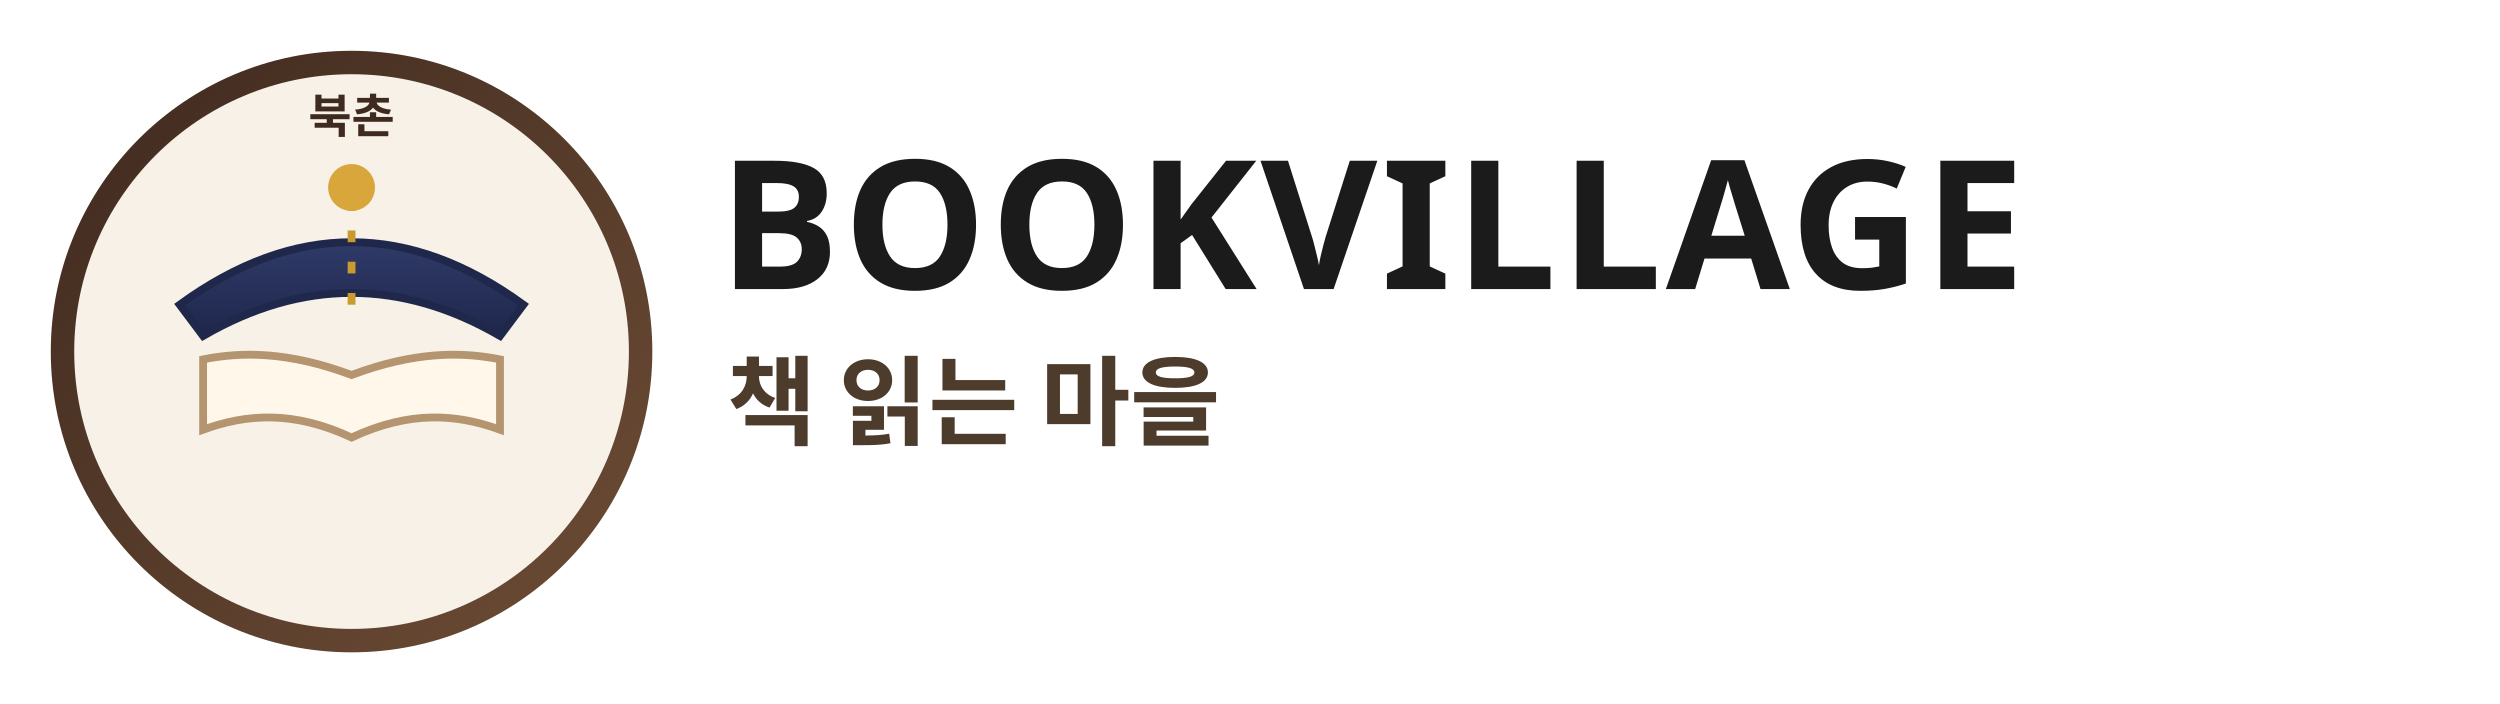
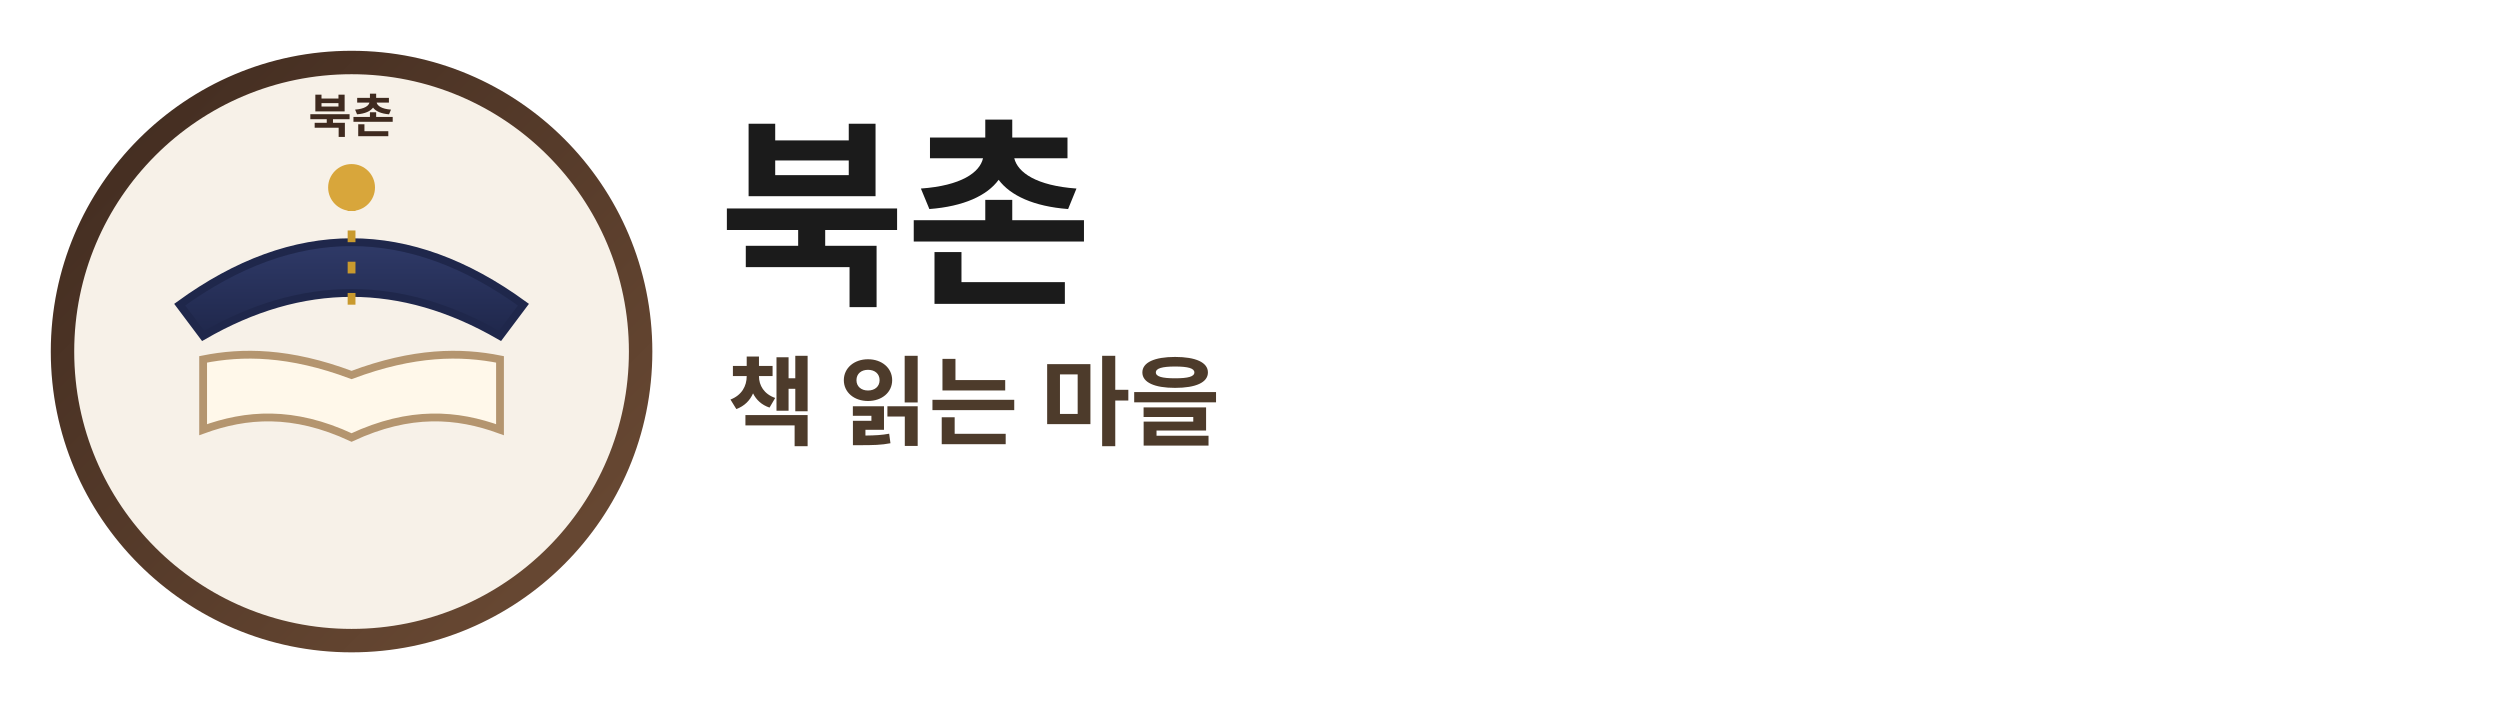
- <svg xmlns="http://www.w3.org/2000/svg" width="640" height="180" viewBox="0 0 640 180" role="img" aria-label="BOOKVILLAGE logo">
+ <svg xmlns="http://www.w3.org/2000/svg" width="640" height="180" viewBox="0 0 640 180" role="img" aria-label="북촌 logo">
  <defs>
    <linearGradient id="ring" x1="0" y1="0" x2="1" y2="1">
      <stop offset="0%" stop-color="#3f2a1f" />
      <stop offset="100%" stop-color="#6d4c35" />
    </linearGradient>
    <linearGradient id="roof" x1="0" y1="0" x2="0" y2="1">
      <stop offset="0%" stop-color="#2f3a68" />
      <stop offset="100%" stop-color="#1f274b" />
    </linearGradient>
  </defs>
  <g transform="translate(6,6)">
    <circle cx="84" cy="84" r="74" fill="#f7f1e8" stroke="url(#ring)" stroke-width="6" />
    <path d="M40 72 Q84 40 128 72 L122 80 Q84 58 46 80 Z" fill="url(#roof)" stroke="#1f274b" stroke-width="2" />
    <path d="M46 86 C56 84 68 84 84 90 C100 84 112 84 122 86 L122 104 C111 100 99 99 84 106 C69 99 57 100 46 104 Z" fill="#fff8ea" stroke="#b4956f" stroke-width="2" />
    <path d="M84 72 L84 46" stroke="#c99a2e" stroke-width="2" stroke-dasharray="3 5" />
    <circle cx="84" cy="42" r="6" fill="#d8a63b" />
    <text x="84" y="28" text-anchor="middle" font-size="12" font-weight="700" fill="#3f2a1f" font-family="Noto Sans KR, Malgun Gothic, sans-serif">북촌</text>
  </g>
-   <text x="184" y="74" font-size="46" font-weight="900" letter-spacing="1" fill="#1b1b1b" font-family="Montserrat, Noto Sans KR, Malgun Gothic, sans-serif">BOOKVILLAGE</text>
+   <text x="184" y="74" font-size="52" font-weight="900" letter-spacing="0" fill="#1b1b1b" font-family="Noto Sans KR, Malgun Gothic, sans-serif">북촌</text>
  <text x="186" y="112" font-size="25" font-weight="700" fill="#4d3b2b" font-family="Noto Sans KR, Malgun Gothic, sans-serif">책 읽는 마을</text>
</svg>
